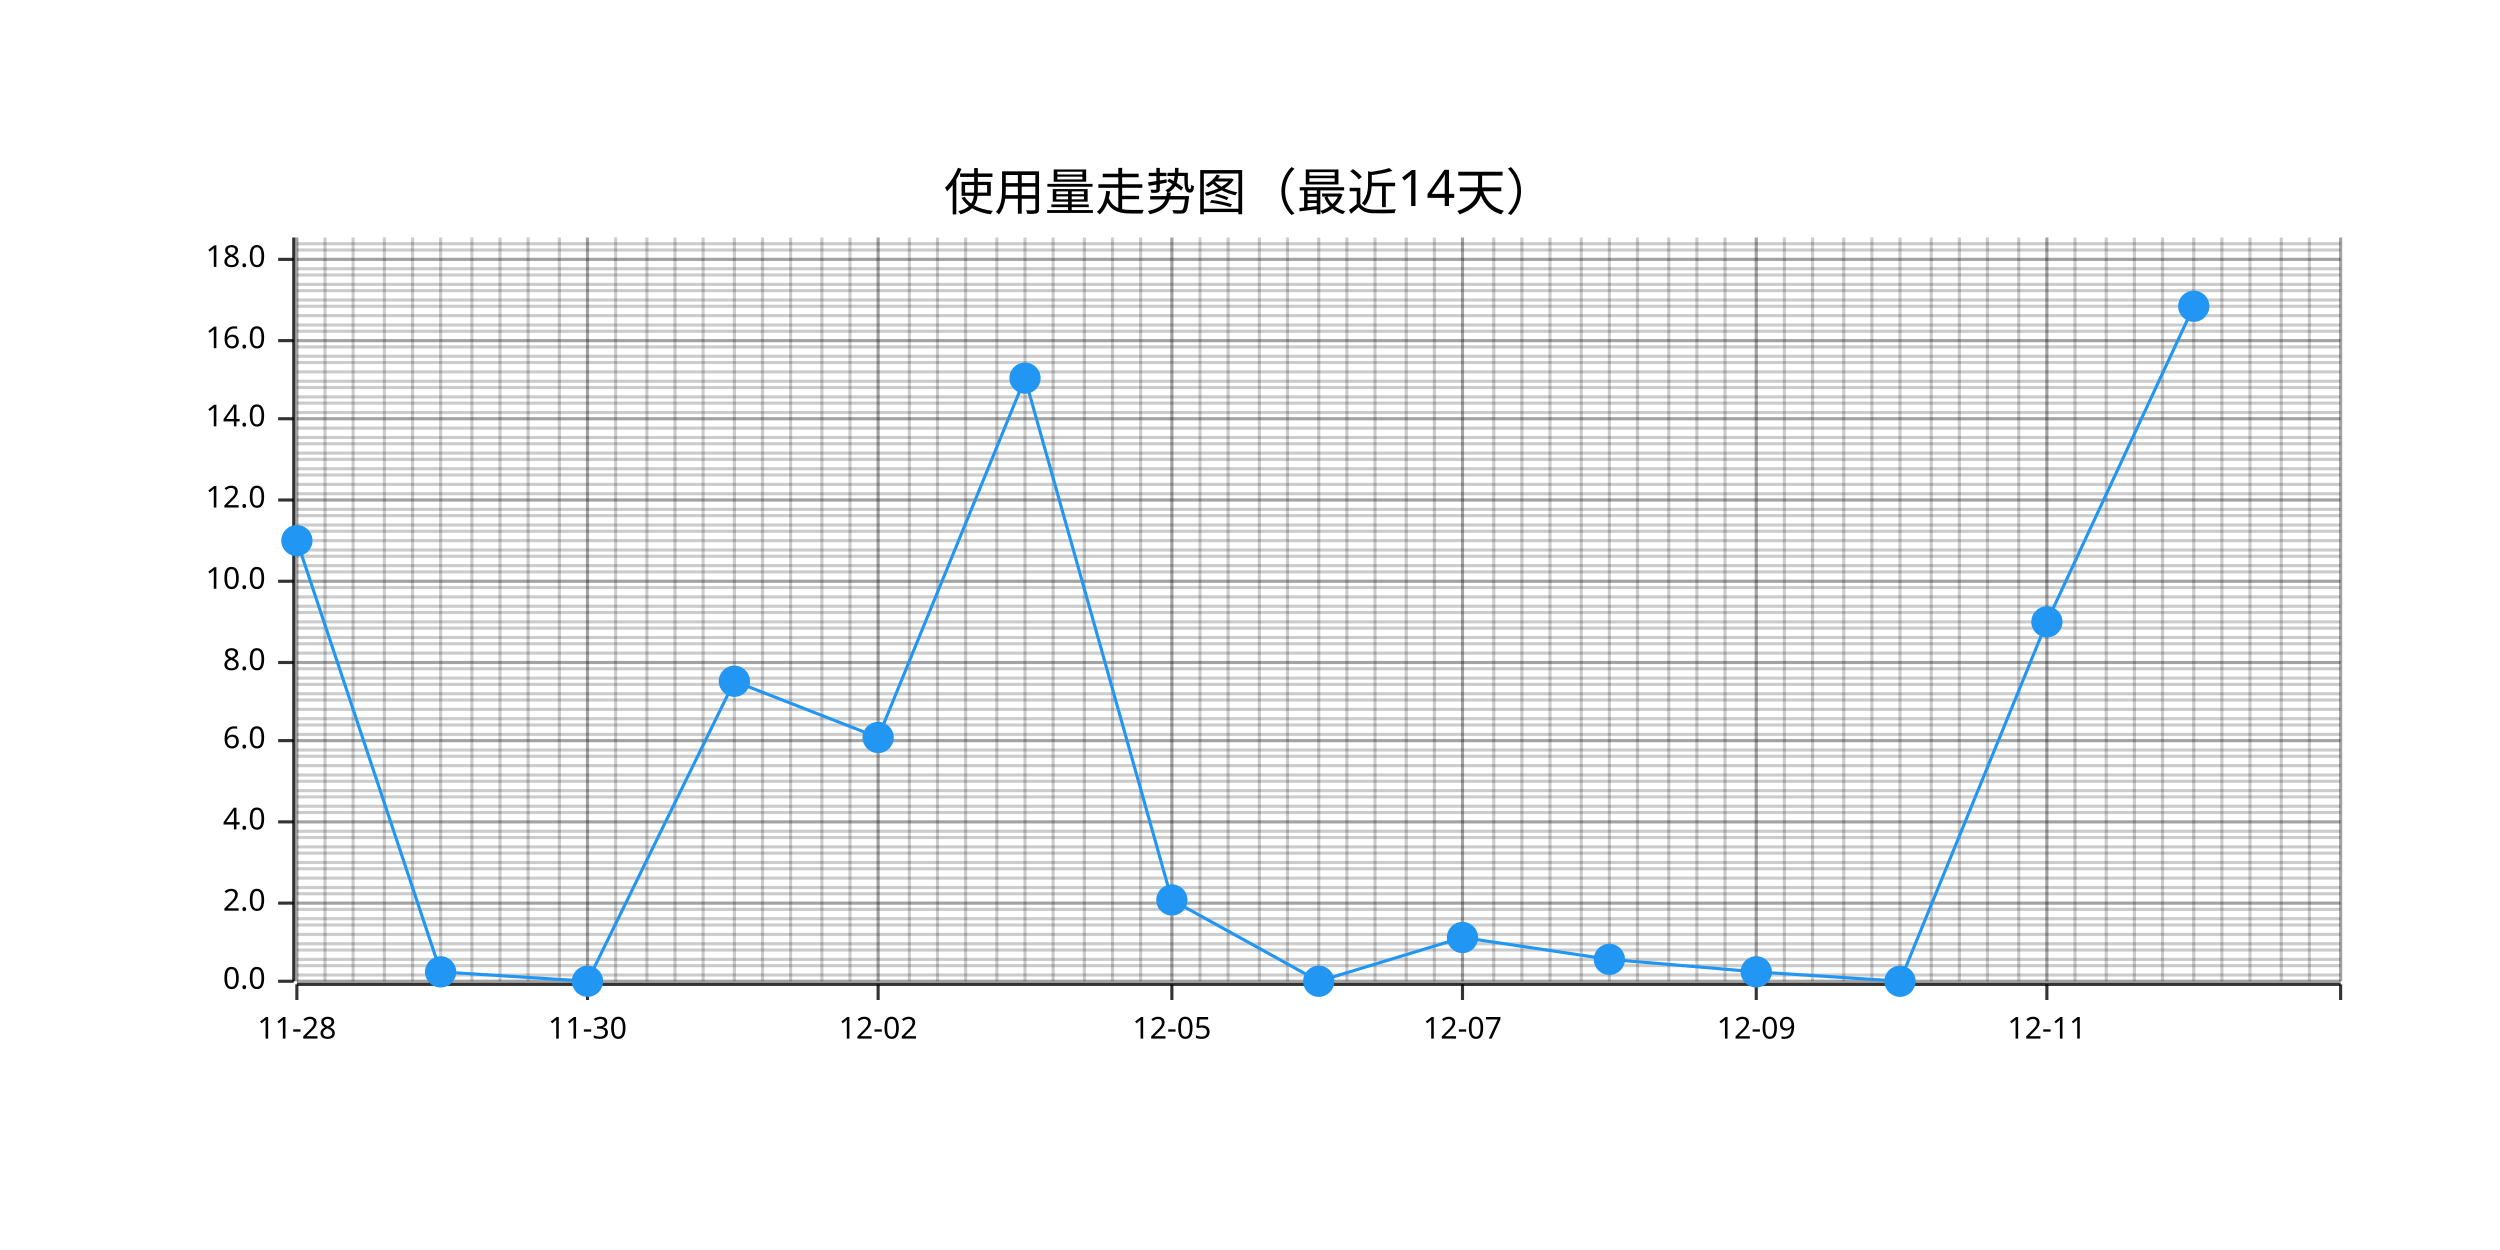
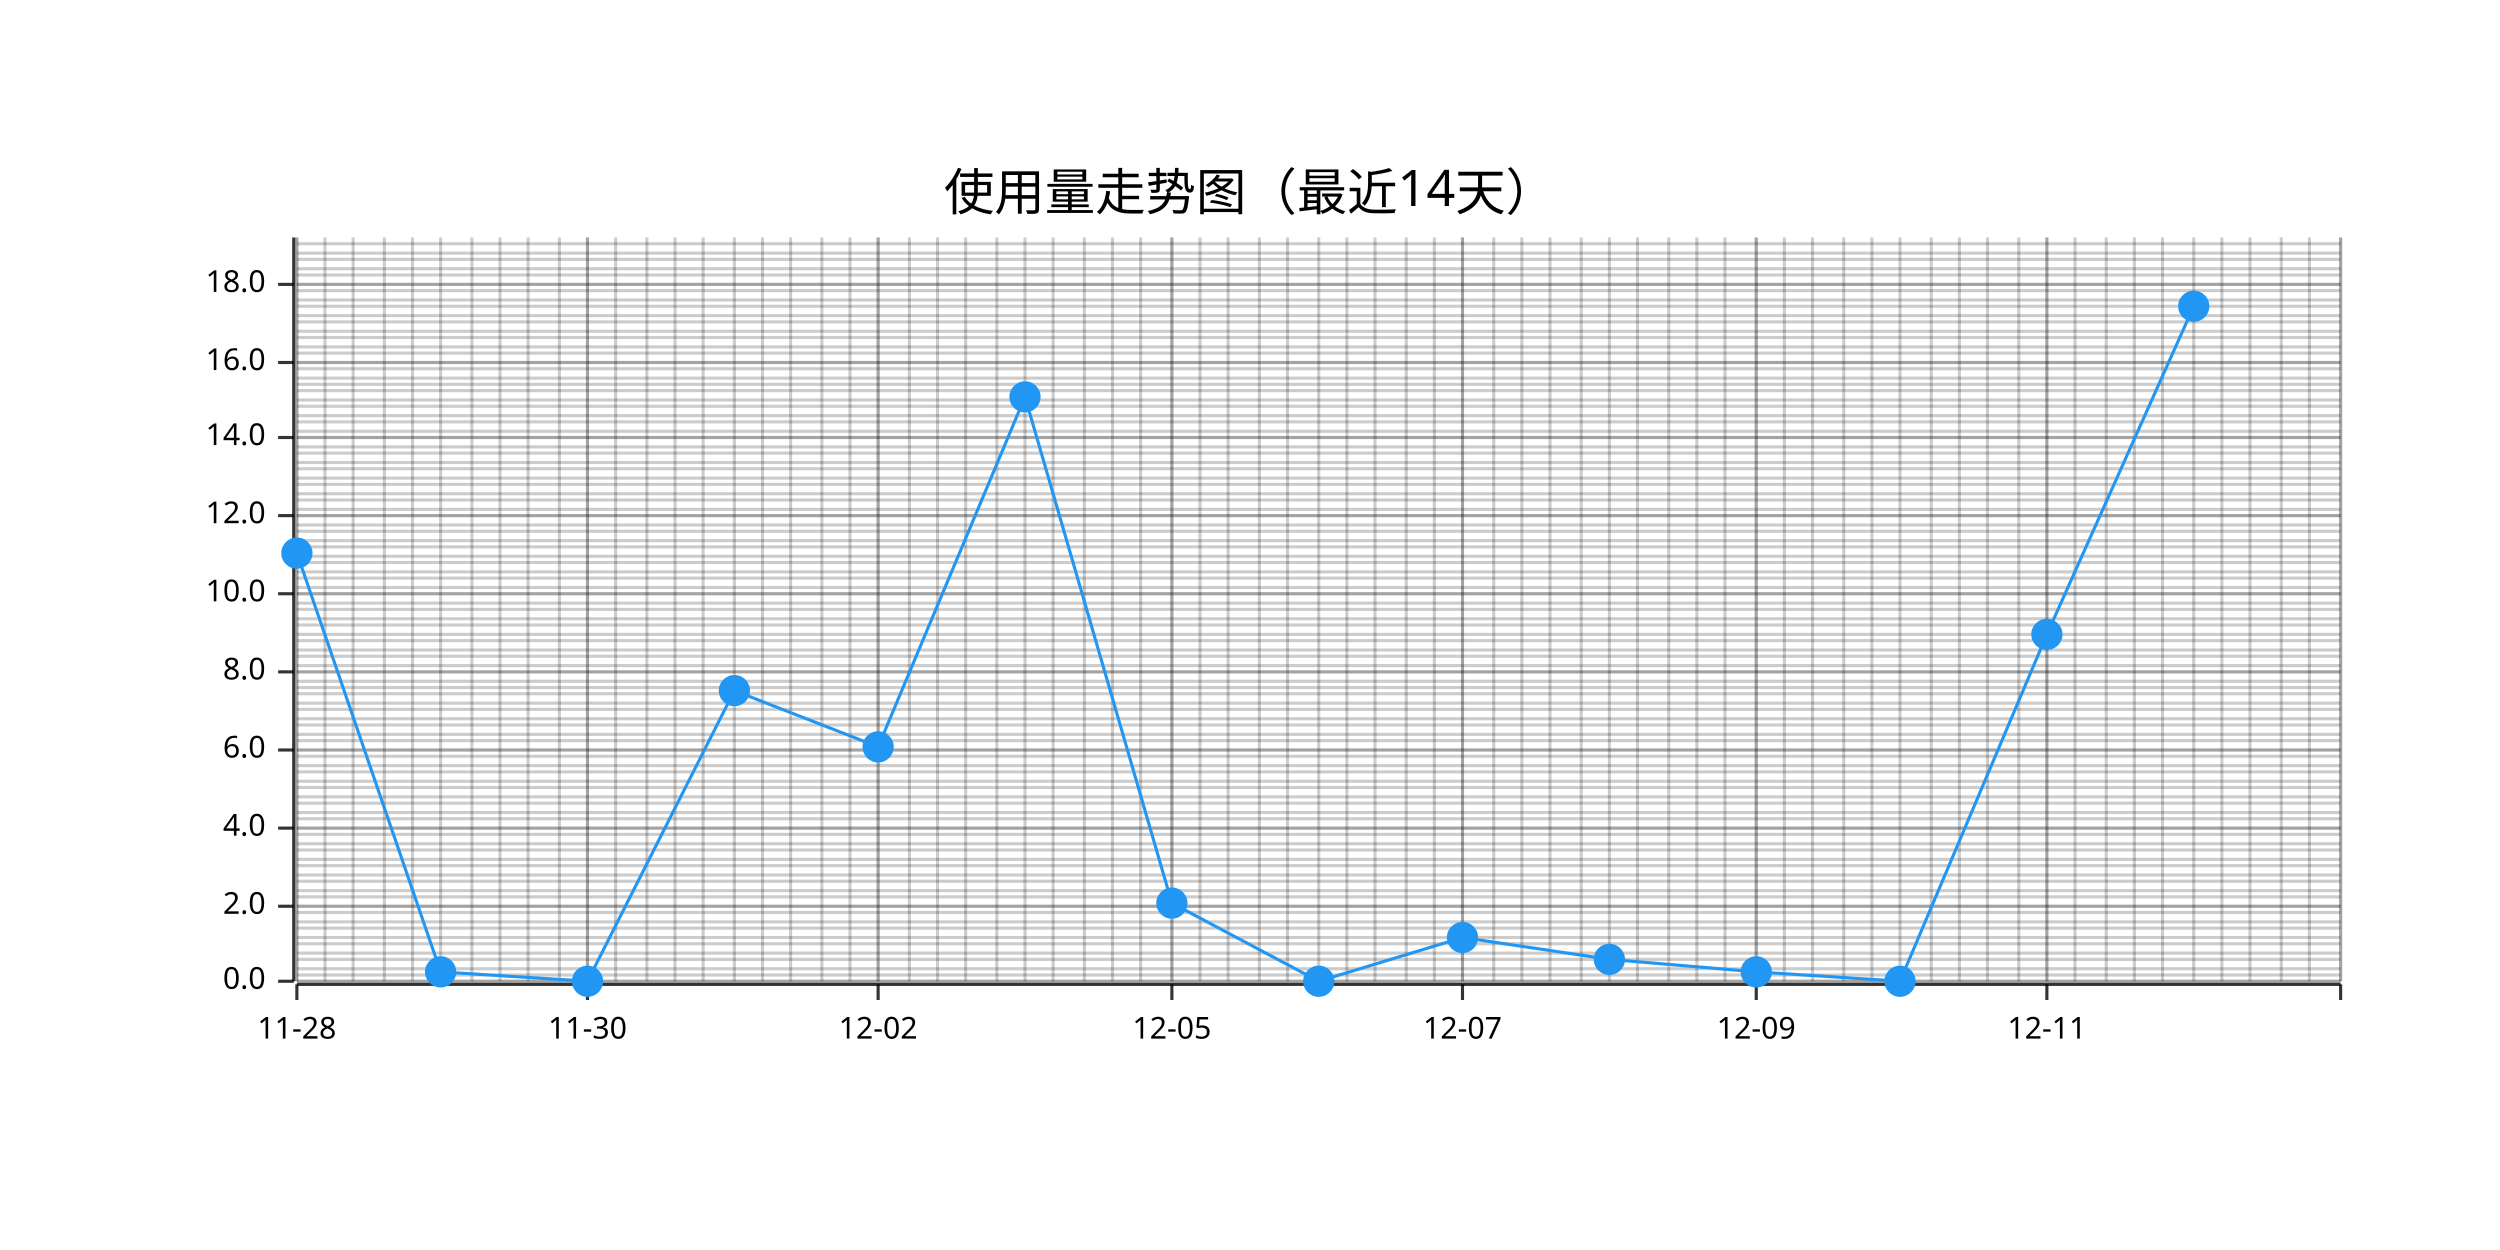
<svg xmlns="http://www.w3.org/2000/svg" width="800" height="400" viewBox="0 0 800 400">
  <rect x="0" y="0" width="800" height="400" opacity="1" fill="#FFFFFF" stroke="none" />
  <text x="400" y="55" dy="0.76em" text-anchor="middle" font-family="sans-serif" font-size="16.129" opacity="1" fill="#000000">
使用量走势图（最近14天）
</text>
  <line opacity="0.2" stroke="#000000" stroke-width="1" x1="95" y1="314" x2="95" y2="76" />
  <line opacity="0.2" stroke="#000000" stroke-width="1" x1="104" y1="314" x2="104" y2="76" />
  <line opacity="0.2" stroke="#000000" stroke-width="1" x1="113" y1="314" x2="113" y2="76" />
  <line opacity="0.2" stroke="#000000" stroke-width="1" x1="123" y1="314" x2="123" y2="76" />
  <line opacity="0.2" stroke="#000000" stroke-width="1" x1="132" y1="314" x2="132" y2="76" />
  <line opacity="0.2" stroke="#000000" stroke-width="1" x1="141" y1="314" x2="141" y2="76" />
  <line opacity="0.2" stroke="#000000" stroke-width="1" x1="151" y1="314" x2="151" y2="76" />
  <line opacity="0.2" stroke="#000000" stroke-width="1" x1="160" y1="314" x2="160" y2="76" />
  <line opacity="0.2" stroke="#000000" stroke-width="1" x1="169" y1="314" x2="169" y2="76" />
  <line opacity="0.2" stroke="#000000" stroke-width="1" x1="179" y1="314" x2="179" y2="76" />
  <line opacity="0.2" stroke="#000000" stroke-width="1" x1="188" y1="314" x2="188" y2="76" />
  <line opacity="0.2" stroke="#000000" stroke-width="1" x1="197" y1="314" x2="197" y2="76" />
  <line opacity="0.2" stroke="#000000" stroke-width="1" x1="207" y1="314" x2="207" y2="76" />
  <line opacity="0.2" stroke="#000000" stroke-width="1" x1="216" y1="314" x2="216" y2="76" />
  <line opacity="0.2" stroke="#000000" stroke-width="1" x1="225" y1="314" x2="225" y2="76" />
  <line opacity="0.2" stroke="#000000" stroke-width="1" x1="235" y1="314" x2="235" y2="76" />
  <line opacity="0.2" stroke="#000000" stroke-width="1" x1="244" y1="314" x2="244" y2="76" />
  <line opacity="0.2" stroke="#000000" stroke-width="1" x1="253" y1="314" x2="253" y2="76" />
  <line opacity="0.2" stroke="#000000" stroke-width="1" x1="263" y1="314" x2="263" y2="76" />
  <line opacity="0.2" stroke="#000000" stroke-width="1" x1="272" y1="314" x2="272" y2="76" />
  <line opacity="0.2" stroke="#000000" stroke-width="1" x1="281" y1="314" x2="281" y2="76" />
  <line opacity="0.2" stroke="#000000" stroke-width="1" x1="291" y1="314" x2="291" y2="76" />
  <line opacity="0.2" stroke="#000000" stroke-width="1" x1="300" y1="314" x2="300" y2="76" />
  <line opacity="0.2" stroke="#000000" stroke-width="1" x1="309" y1="314" x2="309" y2="76" />
  <line opacity="0.2" stroke="#000000" stroke-width="1" x1="319" y1="314" x2="319" y2="76" />
  <line opacity="0.2" stroke="#000000" stroke-width="1" x1="328" y1="314" x2="328" y2="76" />
  <line opacity="0.2" stroke="#000000" stroke-width="1" x1="337" y1="314" x2="337" y2="76" />
  <line opacity="0.2" stroke="#000000" stroke-width="1" x1="347" y1="314" x2="347" y2="76" />
  <line opacity="0.2" stroke="#000000" stroke-width="1" x1="356" y1="314" x2="356" y2="76" />
  <line opacity="0.2" stroke="#000000" stroke-width="1" x1="365" y1="314" x2="365" y2="76" />
  <line opacity="0.2" stroke="#000000" stroke-width="1" x1="375" y1="314" x2="375" y2="76" />
  <line opacity="0.2" stroke="#000000" stroke-width="1" x1="384" y1="314" x2="384" y2="76" />
  <line opacity="0.2" stroke="#000000" stroke-width="1" x1="393" y1="314" x2="393" y2="76" />
  <line opacity="0.2" stroke="#000000" stroke-width="1" x1="403" y1="314" x2="403" y2="76" />
  <line opacity="0.2" stroke="#000000" stroke-width="1" x1="412" y1="314" x2="412" y2="76" />
  <line opacity="0.2" stroke="#000000" stroke-width="1" x1="422" y1="314" x2="422" y2="76" />
  <line opacity="0.2" stroke="#000000" stroke-width="1" x1="431" y1="314" x2="431" y2="76" />
  <line opacity="0.2" stroke="#000000" stroke-width="1" x1="440" y1="314" x2="440" y2="76" />
  <line opacity="0.2" stroke="#000000" stroke-width="1" x1="450" y1="314" x2="450" y2="76" />
  <line opacity="0.2" stroke="#000000" stroke-width="1" x1="459" y1="314" x2="459" y2="76" />
  <line opacity="0.2" stroke="#000000" stroke-width="1" x1="468" y1="314" x2="468" y2="76" />
  <line opacity="0.2" stroke="#000000" stroke-width="1" x1="478" y1="314" x2="478" y2="76" />
  <line opacity="0.2" stroke="#000000" stroke-width="1" x1="487" y1="314" x2="487" y2="76" />
  <line opacity="0.2" stroke="#000000" stroke-width="1" x1="496" y1="314" x2="496" y2="76" />
  <line opacity="0.2" stroke="#000000" stroke-width="1" x1="506" y1="314" x2="506" y2="76" />
  <line opacity="0.2" stroke="#000000" stroke-width="1" x1="515" y1="314" x2="515" y2="76" />
  <line opacity="0.2" stroke="#000000" stroke-width="1" x1="524" y1="314" x2="524" y2="76" />
  <line opacity="0.2" stroke="#000000" stroke-width="1" x1="534" y1="314" x2="534" y2="76" />
  <line opacity="0.2" stroke="#000000" stroke-width="1" x1="543" y1="314" x2="543" y2="76" />
  <line opacity="0.2" stroke="#000000" stroke-width="1" x1="552" y1="314" x2="552" y2="76" />
  <line opacity="0.2" stroke="#000000" stroke-width="1" x1="562" y1="314" x2="562" y2="76" />
  <line opacity="0.2" stroke="#000000" stroke-width="1" x1="571" y1="314" x2="571" y2="76" />
  <line opacity="0.2" stroke="#000000" stroke-width="1" x1="580" y1="314" x2="580" y2="76" />
  <line opacity="0.2" stroke="#000000" stroke-width="1" x1="590" y1="314" x2="590" y2="76" />
  <line opacity="0.2" stroke="#000000" stroke-width="1" x1="599" y1="314" x2="599" y2="76" />
  <line opacity="0.2" stroke="#000000" stroke-width="1" x1="608" y1="314" x2="608" y2="76" />
  <line opacity="0.2" stroke="#000000" stroke-width="1" x1="618" y1="314" x2="618" y2="76" />
  <line opacity="0.2" stroke="#000000" stroke-width="1" x1="627" y1="314" x2="627" y2="76" />
  <line opacity="0.2" stroke="#000000" stroke-width="1" x1="636" y1="314" x2="636" y2="76" />
  <line opacity="0.2" stroke="#000000" stroke-width="1" x1="646" y1="314" x2="646" y2="76" />
  <line opacity="0.2" stroke="#000000" stroke-width="1" x1="655" y1="314" x2="655" y2="76" />
  <line opacity="0.2" stroke="#000000" stroke-width="1" x1="664" y1="314" x2="664" y2="76" />
  <line opacity="0.2" stroke="#000000" stroke-width="1" x1="674" y1="314" x2="674" y2="76" />
  <line opacity="0.2" stroke="#000000" stroke-width="1" x1="683" y1="314" x2="683" y2="76" />
  <line opacity="0.2" stroke="#000000" stroke-width="1" x1="692" y1="314" x2="692" y2="76" />
  <line opacity="0.2" stroke="#000000" stroke-width="1" x1="702" y1="314" x2="702" y2="76" />
  <line opacity="0.2" stroke="#000000" stroke-width="1" x1="711" y1="314" x2="711" y2="76" />
  <line opacity="0.2" stroke="#000000" stroke-width="1" x1="720" y1="314" x2="720" y2="76" />
  <line opacity="0.2" stroke="#000000" stroke-width="1" x1="730" y1="314" x2="730" y2="76" />
  <line opacity="0.2" stroke="#000000" stroke-width="1" x1="739" y1="314" x2="739" y2="76" />
  <line opacity="0.2" stroke="#000000" stroke-width="1" x1="749" y1="314" x2="749" y2="76" />
  <line opacity="0.2" stroke="#000000" stroke-width="1" x1="95" y1="314" x2="749" y2="314" />
  <line opacity="0.2" stroke="#000000" stroke-width="1" x1="95" y1="312" x2="749" y2="312" />
-   <line opacity="0.2" stroke="#000000" stroke-width="1" x1="95" y1="309" x2="749" y2="309" />
+   <line opacity="0.2" stroke="#000000" stroke-width="1" x1="95" y1="310" x2="749" y2="310" />
  <line opacity="0.2" stroke="#000000" stroke-width="1" x1="95" y1="307" x2="749" y2="307" />
-   <line opacity="0.2" stroke="#000000" stroke-width="1" x1="95" y1="304" x2="749" y2="304" />
+   <line opacity="0.2" stroke="#000000" stroke-width="1" x1="95" y1="305" x2="749" y2="305" />
  <line opacity="0.2" stroke="#000000" stroke-width="1" x1="95" y1="302" x2="749" y2="302" />
-   <line opacity="0.2" stroke="#000000" stroke-width="1" x1="95" y1="299" x2="749" y2="299" />
-   <line opacity="0.2" stroke="#000000" stroke-width="1" x1="95" y1="296" x2="749" y2="296" />
-   <line opacity="0.2" stroke="#000000" stroke-width="1" x1="95" y1="294" x2="749" y2="294" />
-   <line opacity="0.2" stroke="#000000" stroke-width="1" x1="95" y1="291" x2="749" y2="291" />
-   <line opacity="0.2" stroke="#000000" stroke-width="1" x1="95" y1="289" x2="749" y2="289" />
-   <line opacity="0.2" stroke="#000000" stroke-width="1" x1="95" y1="286" x2="749" y2="286" />
-   <line opacity="0.2" stroke="#000000" stroke-width="1" x1="95" y1="284" x2="749" y2="284" />
-   <line opacity="0.2" stroke="#000000" stroke-width="1" x1="95" y1="281" x2="749" y2="281" />
-   <line opacity="0.2" stroke="#000000" stroke-width="1" x1="95" y1="278" x2="749" y2="278" />
-   <line opacity="0.2" stroke="#000000" stroke-width="1" x1="95" y1="276" x2="749" y2="276" />
-   <line opacity="0.2" stroke="#000000" stroke-width="1" x1="95" y1="273" x2="749" y2="273" />
-   <line opacity="0.2" stroke="#000000" stroke-width="1" x1="95" y1="271" x2="749" y2="271" />
-   <line opacity="0.2" stroke="#000000" stroke-width="1" x1="95" y1="268" x2="749" y2="268" />
-   <line opacity="0.2" stroke="#000000" stroke-width="1" x1="95" y1="266" x2="749" y2="266" />
-   <line opacity="0.2" stroke="#000000" stroke-width="1" x1="95" y1="263" x2="749" y2="263" />
+   <line opacity="0.2" stroke="#000000" stroke-width="1" x1="95" y1="300" x2="749" y2="300" />
+   <line opacity="0.2" stroke="#000000" stroke-width="1" x1="95" y1="297" x2="749" y2="297" />
+   <line opacity="0.2" stroke="#000000" stroke-width="1" x1="95" y1="295" x2="749" y2="295" />
+   <line opacity="0.2" stroke="#000000" stroke-width="1" x1="95" y1="292" x2="749" y2="292" />
+   <line opacity="0.2" stroke="#000000" stroke-width="1" x1="95" y1="290" x2="749" y2="290" />
+   <line opacity="0.2" stroke="#000000" stroke-width="1" x1="95" y1="287" x2="749" y2="287" />
+   <line opacity="0.2" stroke="#000000" stroke-width="1" x1="95" y1="285" x2="749" y2="285" />
+   <line opacity="0.2" stroke="#000000" stroke-width="1" x1="95" y1="282" x2="749" y2="282" />
+   <line opacity="0.2" stroke="#000000" stroke-width="1" x1="95" y1="280" x2="749" y2="280" />
+   <line opacity="0.2" stroke="#000000" stroke-width="1" x1="95" y1="277" x2="749" y2="277" />
+   <line opacity="0.2" stroke="#000000" stroke-width="1" x1="95" y1="275" x2="749" y2="275" />
+   <line opacity="0.2" stroke="#000000" stroke-width="1" x1="95" y1="272" x2="749" y2="272" />
+   <line opacity="0.2" stroke="#000000" stroke-width="1" x1="95" y1="270" x2="749" y2="270" />
+   <line opacity="0.2" stroke="#000000" stroke-width="1" x1="95" y1="267" x2="749" y2="267" />
+   <line opacity="0.2" stroke="#000000" stroke-width="1" x1="95" y1="265" x2="749" y2="265" />
+   <line opacity="0.2" stroke="#000000" stroke-width="1" x1="95" y1="262" x2="749" y2="262" />
  <line opacity="0.2" stroke="#000000" stroke-width="1" x1="95" y1="260" x2="749" y2="260" />
-   <line opacity="0.2" stroke="#000000" stroke-width="1" x1="95" y1="258" x2="749" y2="258" />
+   <line opacity="0.2" stroke="#000000" stroke-width="1" x1="95" y1="257" x2="749" y2="257" />
  <line opacity="0.2" stroke="#000000" stroke-width="1" x1="95" y1="255" x2="749" y2="255" />
-   <line opacity="0.2" stroke="#000000" stroke-width="1" x1="95" y1="253" x2="749" y2="253" />
+   <line opacity="0.2" stroke="#000000" stroke-width="1" x1="95" y1="252" x2="749" y2="252" />
  <line opacity="0.2" stroke="#000000" stroke-width="1" x1="95" y1="250" x2="749" y2="250" />
-   <line opacity="0.2" stroke="#000000" stroke-width="1" x1="95" y1="248" x2="749" y2="248" />
+   <line opacity="0.2" stroke="#000000" stroke-width="1" x1="95" y1="247" x2="749" y2="247" />
  <line opacity="0.2" stroke="#000000" stroke-width="1" x1="95" y1="245" x2="749" y2="245" />
  <line opacity="0.2" stroke="#000000" stroke-width="1" x1="95" y1="242" x2="749" y2="242" />
  <line opacity="0.2" stroke="#000000" stroke-width="1" x1="95" y1="240" x2="749" y2="240" />
  <line opacity="0.2" stroke="#000000" stroke-width="1" x1="95" y1="237" x2="749" y2="237" />
  <line opacity="0.2" stroke="#000000" stroke-width="1" x1="95" y1="235" x2="749" y2="235" />
  <line opacity="0.2" stroke="#000000" stroke-width="1" x1="95" y1="232" x2="749" y2="232" />
  <line opacity="0.2" stroke="#000000" stroke-width="1" x1="95" y1="230" x2="749" y2="230" />
  <line opacity="0.2" stroke="#000000" stroke-width="1" x1="95" y1="227" x2="749" y2="227" />
-   <line opacity="0.2" stroke="#000000" stroke-width="1" x1="95" y1="224" x2="749" y2="224" />
+   <line opacity="0.2" stroke="#000000" stroke-width="1" x1="95" y1="225" x2="749" y2="225" />
  <line opacity="0.2" stroke="#000000" stroke-width="1" x1="95" y1="222" x2="749" y2="222" />
-   <line opacity="0.2" stroke="#000000" stroke-width="1" x1="95" y1="219" x2="749" y2="219" />
-   <line opacity="0.2" stroke="#000000" stroke-width="1" x1="95" y1="217" x2="749" y2="217" />
-   <line opacity="0.2" stroke="#000000" stroke-width="1" x1="95" y1="214" x2="749" y2="214" />
-   <line opacity="0.2" stroke="#000000" stroke-width="1" x1="95" y1="212" x2="749" y2="212" />
-   <line opacity="0.2" stroke="#000000" stroke-width="1" x1="95" y1="209" x2="749" y2="209" />
-   <line opacity="0.2" stroke="#000000" stroke-width="1" x1="95" y1="206" x2="749" y2="206" />
-   <line opacity="0.2" stroke="#000000" stroke-width="1" x1="95" y1="204" x2="749" y2="204" />
-   <line opacity="0.2" stroke="#000000" stroke-width="1" x1="95" y1="201" x2="749" y2="201" />
-   <line opacity="0.2" stroke="#000000" stroke-width="1" x1="95" y1="199" x2="749" y2="199" />
-   <line opacity="0.2" stroke="#000000" stroke-width="1" x1="95" y1="196" x2="749" y2="196" />
-   <line opacity="0.2" stroke="#000000" stroke-width="1" x1="95" y1="194" x2="749" y2="194" />
-   <line opacity="0.2" stroke="#000000" stroke-width="1" x1="95" y1="191" x2="749" y2="191" />
+   <line opacity="0.2" stroke="#000000" stroke-width="1" x1="95" y1="220" x2="749" y2="220" />
+   <line opacity="0.2" stroke="#000000" stroke-width="1" x1="95" y1="218" x2="749" y2="218" />
+   <line opacity="0.2" stroke="#000000" stroke-width="1" x1="95" y1="215" x2="749" y2="215" />
+   <line opacity="0.2" stroke="#000000" stroke-width="1" x1="95" y1="213" x2="749" y2="213" />
+   <line opacity="0.2" stroke="#000000" stroke-width="1" x1="95" y1="210" x2="749" y2="210" />
+   <line opacity="0.2" stroke="#000000" stroke-width="1" x1="95" y1="208" x2="749" y2="208" />
+   <line opacity="0.2" stroke="#000000" stroke-width="1" x1="95" y1="205" x2="749" y2="205" />
+   <line opacity="0.2" stroke="#000000" stroke-width="1" x1="95" y1="203" x2="749" y2="203" />
+   <line opacity="0.2" stroke="#000000" stroke-width="1" x1="95" y1="200" x2="749" y2="200" />
+   <line opacity="0.2" stroke="#000000" stroke-width="1" x1="95" y1="198" x2="749" y2="198" />
+   <line opacity="0.2" stroke="#000000" stroke-width="1" x1="95" y1="195" x2="749" y2="195" />
+   <line opacity="0.2" stroke="#000000" stroke-width="1" x1="95" y1="193" x2="749" y2="193" />
+   <line opacity="0.2" stroke="#000000" stroke-width="1" x1="95" y1="190" x2="749" y2="190" />
  <line opacity="0.2" stroke="#000000" stroke-width="1" x1="95" y1="188" x2="749" y2="188" />
-   <line opacity="0.2" stroke="#000000" stroke-width="1" x1="95" y1="186" x2="749" y2="186" />
+   <line opacity="0.2" stroke="#000000" stroke-width="1" x1="95" y1="185" x2="749" y2="185" />
  <line opacity="0.2" stroke="#000000" stroke-width="1" x1="95" y1="183" x2="749" y2="183" />
-   <line opacity="0.2" stroke="#000000" stroke-width="1" x1="95" y1="181" x2="749" y2="181" />
+   <line opacity="0.2" stroke="#000000" stroke-width="1" x1="95" y1="180" x2="749" y2="180" />
  <line opacity="0.2" stroke="#000000" stroke-width="1" x1="95" y1="178" x2="749" y2="178" />
-   <line opacity="0.2" stroke="#000000" stroke-width="1" x1="95" y1="176" x2="749" y2="176" />
+   <line opacity="0.2" stroke="#000000" stroke-width="1" x1="95" y1="175" x2="749" y2="175" />
  <line opacity="0.2" stroke="#000000" stroke-width="1" x1="95" y1="173" x2="749" y2="173" />
  <line opacity="0.2" stroke="#000000" stroke-width="1" x1="95" y1="170" x2="749" y2="170" />
  <line opacity="0.2" stroke="#000000" stroke-width="1" x1="95" y1="168" x2="749" y2="168" />
  <line opacity="0.2" stroke="#000000" stroke-width="1" x1="95" y1="165" x2="749" y2="165" />
  <line opacity="0.2" stroke="#000000" stroke-width="1" x1="95" y1="163" x2="749" y2="163" />
  <line opacity="0.2" stroke="#000000" stroke-width="1" x1="95" y1="160" x2="749" y2="160" />
  <line opacity="0.2" stroke="#000000" stroke-width="1" x1="95" y1="158" x2="749" y2="158" />
  <line opacity="0.2" stroke="#000000" stroke-width="1" x1="95" y1="155" x2="749" y2="155" />
-   <line opacity="0.2" stroke="#000000" stroke-width="1" x1="95" y1="152" x2="749" y2="152" />
+   <line opacity="0.2" stroke="#000000" stroke-width="1" x1="95" y1="153" x2="749" y2="153" />
  <line opacity="0.2" stroke="#000000" stroke-width="1" x1="95" y1="150" x2="749" y2="150" />
-   <line opacity="0.2" stroke="#000000" stroke-width="1" x1="95" y1="147" x2="749" y2="147" />
+   <line opacity="0.2" stroke="#000000" stroke-width="1" x1="95" y1="148" x2="749" y2="148" />
  <line opacity="0.2" stroke="#000000" stroke-width="1" x1="95" y1="145" x2="749" y2="145" />
-   <line opacity="0.2" stroke="#000000" stroke-width="1" x1="95" y1="142" x2="749" y2="142" />
+   <line opacity="0.2" stroke="#000000" stroke-width="1" x1="95" y1="143" x2="749" y2="143" />
  <line opacity="0.2" stroke="#000000" stroke-width="1" x1="95" y1="140" x2="749" y2="140" />
-   <line opacity="0.2" stroke="#000000" stroke-width="1" x1="95" y1="137" x2="749" y2="137" />
-   <line opacity="0.2" stroke="#000000" stroke-width="1" x1="95" y1="134" x2="749" y2="134" />
-   <line opacity="0.2" stroke="#000000" stroke-width="1" x1="95" y1="132" x2="749" y2="132" />
-   <line opacity="0.2" stroke="#000000" stroke-width="1" x1="95" y1="129" x2="749" y2="129" />
-   <line opacity="0.2" stroke="#000000" stroke-width="1" x1="95" y1="127" x2="749" y2="127" />
-   <line opacity="0.2" stroke="#000000" stroke-width="1" x1="95" y1="124" x2="749" y2="124" />
-   <line opacity="0.2" stroke="#000000" stroke-width="1" x1="95" y1="122" x2="749" y2="122" />
-   <line opacity="0.2" stroke="#000000" stroke-width="1" x1="95" y1="119" x2="749" y2="119" />
+   <line opacity="0.2" stroke="#000000" stroke-width="1" x1="95" y1="138" x2="749" y2="138" />
+   <line opacity="0.2" stroke="#000000" stroke-width="1" x1="95" y1="135" x2="749" y2="135" />
+   <line opacity="0.2" stroke="#000000" stroke-width="1" x1="95" y1="133" x2="749" y2="133" />
+   <line opacity="0.2" stroke="#000000" stroke-width="1" x1="95" y1="130" x2="749" y2="130" />
+   <line opacity="0.2" stroke="#000000" stroke-width="1" x1="95" y1="128" x2="749" y2="128" />
+   <line opacity="0.2" stroke="#000000" stroke-width="1" x1="95" y1="125" x2="749" y2="125" />
+   <line opacity="0.2" stroke="#000000" stroke-width="1" x1="95" y1="123" x2="749" y2="123" />
+   <line opacity="0.2" stroke="#000000" stroke-width="1" x1="95" y1="121" x2="749" y2="121" />
+   <line opacity="0.2" stroke="#000000" stroke-width="1" x1="95" y1="118" x2="749" y2="118" />
  <line opacity="0.2" stroke="#000000" stroke-width="1" x1="95" y1="116" x2="749" y2="116" />
-   <line opacity="0.2" stroke="#000000" stroke-width="1" x1="95" y1="114" x2="749" y2="114" />
+   <line opacity="0.2" stroke="#000000" stroke-width="1" x1="95" y1="113" x2="749" y2="113" />
  <line opacity="0.2" stroke="#000000" stroke-width="1" x1="95" y1="111" x2="749" y2="111" />
-   <line opacity="0.2" stroke="#000000" stroke-width="1" x1="95" y1="109" x2="749" y2="109" />
+   <line opacity="0.2" stroke="#000000" stroke-width="1" x1="95" y1="108" x2="749" y2="108" />
  <line opacity="0.2" stroke="#000000" stroke-width="1" x1="95" y1="106" x2="749" y2="106" />
-   <line opacity="0.2" stroke="#000000" stroke-width="1" x1="95" y1="104" x2="749" y2="104" />
+   <line opacity="0.2" stroke="#000000" stroke-width="1" x1="95" y1="103" x2="749" y2="103" />
  <line opacity="0.2" stroke="#000000" stroke-width="1" x1="95" y1="101" x2="749" y2="101" />
  <line opacity="0.2" stroke="#000000" stroke-width="1" x1="95" y1="98" x2="749" y2="98" />
  <line opacity="0.2" stroke="#000000" stroke-width="1" x1="95" y1="96" x2="749" y2="96" />
  <line opacity="0.2" stroke="#000000" stroke-width="1" x1="95" y1="93" x2="749" y2="93" />
  <line opacity="0.2" stroke="#000000" stroke-width="1" x1="95" y1="91" x2="749" y2="91" />
  <line opacity="0.2" stroke="#000000" stroke-width="1" x1="95" y1="88" x2="749" y2="88" />
  <line opacity="0.2" stroke="#000000" stroke-width="1" x1="95" y1="86" x2="749" y2="86" />
  <line opacity="0.2" stroke="#000000" stroke-width="1" x1="95" y1="83" x2="749" y2="83" />
-   <line opacity="0.2" stroke="#000000" stroke-width="1" x1="95" y1="80" x2="749" y2="80" />
+   <line opacity="0.2" stroke="#000000" stroke-width="1" x1="95" y1="81" x2="749" y2="81" />
  <line opacity="0.2" stroke="#000000" stroke-width="1" x1="95" y1="78" x2="749" y2="78" />
  <line opacity="0.2" stroke="#000000" stroke-width="1" x1="95" y1="314" x2="95" y2="76" />
  <line opacity="0.2" stroke="#000000" stroke-width="1" x1="188" y1="314" x2="188" y2="76" />
  <line opacity="0.2" stroke="#000000" stroke-width="1" x1="281" y1="314" x2="281" y2="76" />
  <line opacity="0.2" stroke="#000000" stroke-width="1" x1="375" y1="314" x2="375" y2="76" />
  <line opacity="0.2" stroke="#000000" stroke-width="1" x1="468" y1="314" x2="468" y2="76" />
  <line opacity="0.2" stroke="#000000" stroke-width="1" x1="562" y1="314" x2="562" y2="76" />
  <line opacity="0.2" stroke="#000000" stroke-width="1" x1="655" y1="314" x2="655" y2="76" />
  <line opacity="0.2" stroke="#000000" stroke-width="1" x1="749" y1="314" x2="749" y2="76" />
  <line opacity="0.2" stroke="#000000" stroke-width="1" x1="95" y1="314" x2="749" y2="314" />
-   <line opacity="0.2" stroke="#000000" stroke-width="1" x1="95" y1="289" x2="749" y2="289" />
-   <line opacity="0.2" stroke="#000000" stroke-width="1" x1="95" y1="263" x2="749" y2="263" />
-   <line opacity="0.2" stroke="#000000" stroke-width="1" x1="95" y1="237" x2="749" y2="237" />
-   <line opacity="0.2" stroke="#000000" stroke-width="1" x1="95" y1="212" x2="749" y2="212" />
-   <line opacity="0.2" stroke="#000000" stroke-width="1" x1="95" y1="186" x2="749" y2="186" />
-   <line opacity="0.2" stroke="#000000" stroke-width="1" x1="95" y1="160" x2="749" y2="160" />
-   <line opacity="0.2" stroke="#000000" stroke-width="1" x1="95" y1="134" x2="749" y2="134" />
-   <line opacity="0.2" stroke="#000000" stroke-width="1" x1="95" y1="109" x2="749" y2="109" />
-   <line opacity="0.2" stroke="#000000" stroke-width="1" x1="95" y1="83" x2="749" y2="83" />
+   <line opacity="0.2" stroke="#000000" stroke-width="1" x1="95" y1="290" x2="749" y2="290" />
+   <line opacity="0.2" stroke="#000000" stroke-width="1" x1="95" y1="265" x2="749" y2="265" />
+   <line opacity="0.2" stroke="#000000" stroke-width="1" x1="95" y1="240" x2="749" y2="240" />
+   <line opacity="0.2" stroke="#000000" stroke-width="1" x1="95" y1="215" x2="749" y2="215" />
+   <line opacity="0.2" stroke="#000000" stroke-width="1" x1="95" y1="190" x2="749" y2="190" />
+   <line opacity="0.2" stroke="#000000" stroke-width="1" x1="95" y1="165" x2="749" y2="165" />
+   <line opacity="0.2" stroke="#000000" stroke-width="1" x1="95" y1="140" x2="749" y2="140" />
+   <line opacity="0.2" stroke="#000000" stroke-width="1" x1="95" y1="116" x2="749" y2="116" />
+   <line opacity="0.2" stroke="#000000" stroke-width="1" x1="95" y1="91" x2="749" y2="91" />
  <polyline fill="none" opacity="0.8" stroke="#000000" stroke-width="1" points="94,76 94,314 " />
  <text x="85" y="314" dy="0.5ex" text-anchor="end" font-family="sans-serif" font-size="9.677" opacity="1" fill="#000000">
0.0
</text>
  <polyline fill="none" opacity="0.8" stroke="#000000" stroke-width="1" points="89,314 94,314 " />
-   <text x="85" y="289" dy="0.5ex" text-anchor="end" font-family="sans-serif" font-size="9.677" opacity="1" fill="#000000">
+   <text x="85" y="290" dy="0.5ex" text-anchor="end" font-family="sans-serif" font-size="9.677" opacity="1" fill="#000000">
2.0
</text>
-   <polyline fill="none" opacity="0.8" stroke="#000000" stroke-width="1" points="89,289 94,289 " />
-   <text x="85" y="263" dy="0.5ex" text-anchor="end" font-family="sans-serif" font-size="9.677" opacity="1" fill="#000000">
+   <polyline fill="none" opacity="0.8" stroke="#000000" stroke-width="1" points="89,290 94,290 " />
+   <text x="85" y="265" dy="0.5ex" text-anchor="end" font-family="sans-serif" font-size="9.677" opacity="1" fill="#000000">
4.0
</text>
-   <polyline fill="none" opacity="0.8" stroke="#000000" stroke-width="1" points="89,263 94,263 " />
-   <text x="85" y="237" dy="0.5ex" text-anchor="end" font-family="sans-serif" font-size="9.677" opacity="1" fill="#000000">
+   <polyline fill="none" opacity="0.8" stroke="#000000" stroke-width="1" points="89,265 94,265 " />
+   <text x="85" y="240" dy="0.5ex" text-anchor="end" font-family="sans-serif" font-size="9.677" opacity="1" fill="#000000">
6.0
</text>
-   <polyline fill="none" opacity="0.8" stroke="#000000" stroke-width="1" points="89,237 94,237 " />
-   <text x="85" y="212" dy="0.5ex" text-anchor="end" font-family="sans-serif" font-size="9.677" opacity="1" fill="#000000">
+   <polyline fill="none" opacity="0.8" stroke="#000000" stroke-width="1" points="89,240 94,240 " />
+   <text x="85" y="215" dy="0.5ex" text-anchor="end" font-family="sans-serif" font-size="9.677" opacity="1" fill="#000000">
8.0
</text>
-   <polyline fill="none" opacity="0.8" stroke="#000000" stroke-width="1" points="89,212 94,212 " />
-   <text x="85" y="186" dy="0.5ex" text-anchor="end" font-family="sans-serif" font-size="9.677" opacity="1" fill="#000000">
+   <polyline fill="none" opacity="0.8" stroke="#000000" stroke-width="1" points="89,215 94,215 " />
+   <text x="85" y="190" dy="0.5ex" text-anchor="end" font-family="sans-serif" font-size="9.677" opacity="1" fill="#000000">
10.0
</text>
-   <polyline fill="none" opacity="0.8" stroke="#000000" stroke-width="1" points="89,186 94,186 " />
-   <text x="85" y="160" dy="0.5ex" text-anchor="end" font-family="sans-serif" font-size="9.677" opacity="1" fill="#000000">
+   <polyline fill="none" opacity="0.8" stroke="#000000" stroke-width="1" points="89,190 94,190 " />
+   <text x="85" y="165" dy="0.5ex" text-anchor="end" font-family="sans-serif" font-size="9.677" opacity="1" fill="#000000">
12.0
</text>
-   <polyline fill="none" opacity="0.8" stroke="#000000" stroke-width="1" points="89,160 94,160 " />
-   <text x="85" y="134" dy="0.5ex" text-anchor="end" font-family="sans-serif" font-size="9.677" opacity="1" fill="#000000">
+   <polyline fill="none" opacity="0.8" stroke="#000000" stroke-width="1" points="89,165 94,165 " />
+   <text x="85" y="140" dy="0.5ex" text-anchor="end" font-family="sans-serif" font-size="9.677" opacity="1" fill="#000000">
14.0
</text>
-   <polyline fill="none" opacity="0.8" stroke="#000000" stroke-width="1" points="89,134 94,134 " />
-   <text x="85" y="109" dy="0.5ex" text-anchor="end" font-family="sans-serif" font-size="9.677" opacity="1" fill="#000000">
+   <polyline fill="none" opacity="0.8" stroke="#000000" stroke-width="1" points="89,140 94,140 " />
+   <text x="85" y="116" dy="0.5ex" text-anchor="end" font-family="sans-serif" font-size="9.677" opacity="1" fill="#000000">
16.0
</text>
-   <polyline fill="none" opacity="0.8" stroke="#000000" stroke-width="1" points="89,109 94,109 " />
-   <text x="85" y="83" dy="0.5ex" text-anchor="end" font-family="sans-serif" font-size="9.677" opacity="1" fill="#000000">
+   <polyline fill="none" opacity="0.8" stroke="#000000" stroke-width="1" points="89,116 94,116 " />
+   <text x="85" y="91" dy="0.5ex" text-anchor="end" font-family="sans-serif" font-size="9.677" opacity="1" fill="#000000">
18.0
</text>
-   <polyline fill="none" opacity="0.8" stroke="#000000" stroke-width="1" points="89,83 94,83 " />
+   <polyline fill="none" opacity="0.8" stroke="#000000" stroke-width="1" points="89,91 94,91 " />
  <polyline fill="none" opacity="0.8" stroke="#000000" stroke-width="1" points="95,315 749,315 " />
  <text x="95" y="325" dy="0.76em" text-anchor="middle" font-family="sans-serif" font-size="9.677" opacity="1" fill="#000000">
11-28
</text>
  <polyline fill="none" opacity="0.8" stroke="#000000" stroke-width="1" points="95,315 95,320 " />
  <text x="188" y="325" dy="0.76em" text-anchor="middle" font-family="sans-serif" font-size="9.677" opacity="1" fill="#000000">
11-30
</text>
  <polyline fill="none" opacity="0.8" stroke="#000000" stroke-width="1" points="188,315 188,320 " />
  <text x="281" y="325" dy="0.76em" text-anchor="middle" font-family="sans-serif" font-size="9.677" opacity="1" fill="#000000">
12-02
</text>
  <polyline fill="none" opacity="0.8" stroke="#000000" stroke-width="1" points="281,315 281,320 " />
  <text x="375" y="325" dy="0.76em" text-anchor="middle" font-family="sans-serif" font-size="9.677" opacity="1" fill="#000000">
12-05
</text>
  <polyline fill="none" opacity="0.8" stroke="#000000" stroke-width="1" points="375,315 375,320 " />
  <text x="468" y="325" dy="0.76em" text-anchor="middle" font-family="sans-serif" font-size="9.677" opacity="1" fill="#000000">
12-07
</text>
  <polyline fill="none" opacity="0.8" stroke="#000000" stroke-width="1" points="468,315 468,320 " />
  <text x="562" y="325" dy="0.76em" text-anchor="middle" font-family="sans-serif" font-size="9.677" opacity="1" fill="#000000">
12-09
</text>
  <polyline fill="none" opacity="0.8" stroke="#000000" stroke-width="1" points="562,315 562,320 " />
  <text x="655" y="325" dy="0.76em" text-anchor="middle" font-family="sans-serif" font-size="9.677" opacity="1" fill="#000000">
12-11
</text>
  <polyline fill="none" opacity="0.8" stroke="#000000" stroke-width="1" points="655,315 655,320 " />
  <text x="749" y="325" dy="0.76em" text-anchor="middle" font-family="sans-serif" font-size="9.677" opacity="1" fill="#000000">

</text>
  <polyline fill="none" opacity="0.8" stroke="#000000" stroke-width="1" points="749,315 749,320 " />
-   <polyline fill="none" opacity="1" stroke="#2196F3" stroke-width="1" points="95,173 141,311 188,314 235,218 281,236 328,121 375,288 422,314 468,300 515,307 562,311 608,314 655,199 702,98 " />
-   <circle cx="95" cy="173" r="5" opacity="1" fill="#2196F3" stroke="none" stroke-width="1" />
+   <polyline fill="none" opacity="1" stroke="#2196F3" stroke-width="1" points="95,177 141,311 188,314 235,221 281,239 328,127 375,289 422,314 468,300 515,307 562,311 608,314 655,203 702,98 " />
+   <circle cx="95" cy="177" r="5" opacity="1" fill="#2196F3" stroke="none" stroke-width="1" />
  <circle cx="141" cy="311" r="5" opacity="1" fill="#2196F3" stroke="none" stroke-width="1" />
  <circle cx="188" cy="314" r="5" opacity="1" fill="#2196F3" stroke="none" stroke-width="1" />
-   <circle cx="235" cy="218" r="5" opacity="1" fill="#2196F3" stroke="none" stroke-width="1" />
-   <circle cx="281" cy="236" r="5" opacity="1" fill="#2196F3" stroke="none" stroke-width="1" />
-   <circle cx="328" cy="121" r="5" opacity="1" fill="#2196F3" stroke="none" stroke-width="1" />
-   <circle cx="375" cy="288" r="5" opacity="1" fill="#2196F3" stroke="none" stroke-width="1" />
+   <circle cx="235" cy="221" r="5" opacity="1" fill="#2196F3" stroke="none" stroke-width="1" />
+   <circle cx="281" cy="239" r="5" opacity="1" fill="#2196F3" stroke="none" stroke-width="1" />
+   <circle cx="328" cy="127" r="5" opacity="1" fill="#2196F3" stroke="none" stroke-width="1" />
+   <circle cx="375" cy="289" r="5" opacity="1" fill="#2196F3" stroke="none" stroke-width="1" />
  <circle cx="422" cy="314" r="5" opacity="1" fill="#2196F3" stroke="none" stroke-width="1" />
  <circle cx="468" cy="300" r="5" opacity="1" fill="#2196F3" stroke="none" stroke-width="1" />
  <circle cx="515" cy="307" r="5" opacity="1" fill="#2196F3" stroke="none" stroke-width="1" />
  <circle cx="562" cy="311" r="5" opacity="1" fill="#2196F3" stroke="none" stroke-width="1" />
  <circle cx="608" cy="314" r="5" opacity="1" fill="#2196F3" stroke="none" stroke-width="1" />
-   <circle cx="655" cy="199" r="5" opacity="1" fill="#2196F3" stroke="none" stroke-width="1" />
+   <circle cx="655" cy="203" r="5" opacity="1" fill="#2196F3" stroke="none" stroke-width="1" />
  <circle cx="702" cy="98" r="5" opacity="1" fill="#2196F3" stroke="none" stroke-width="1" />
</svg>
